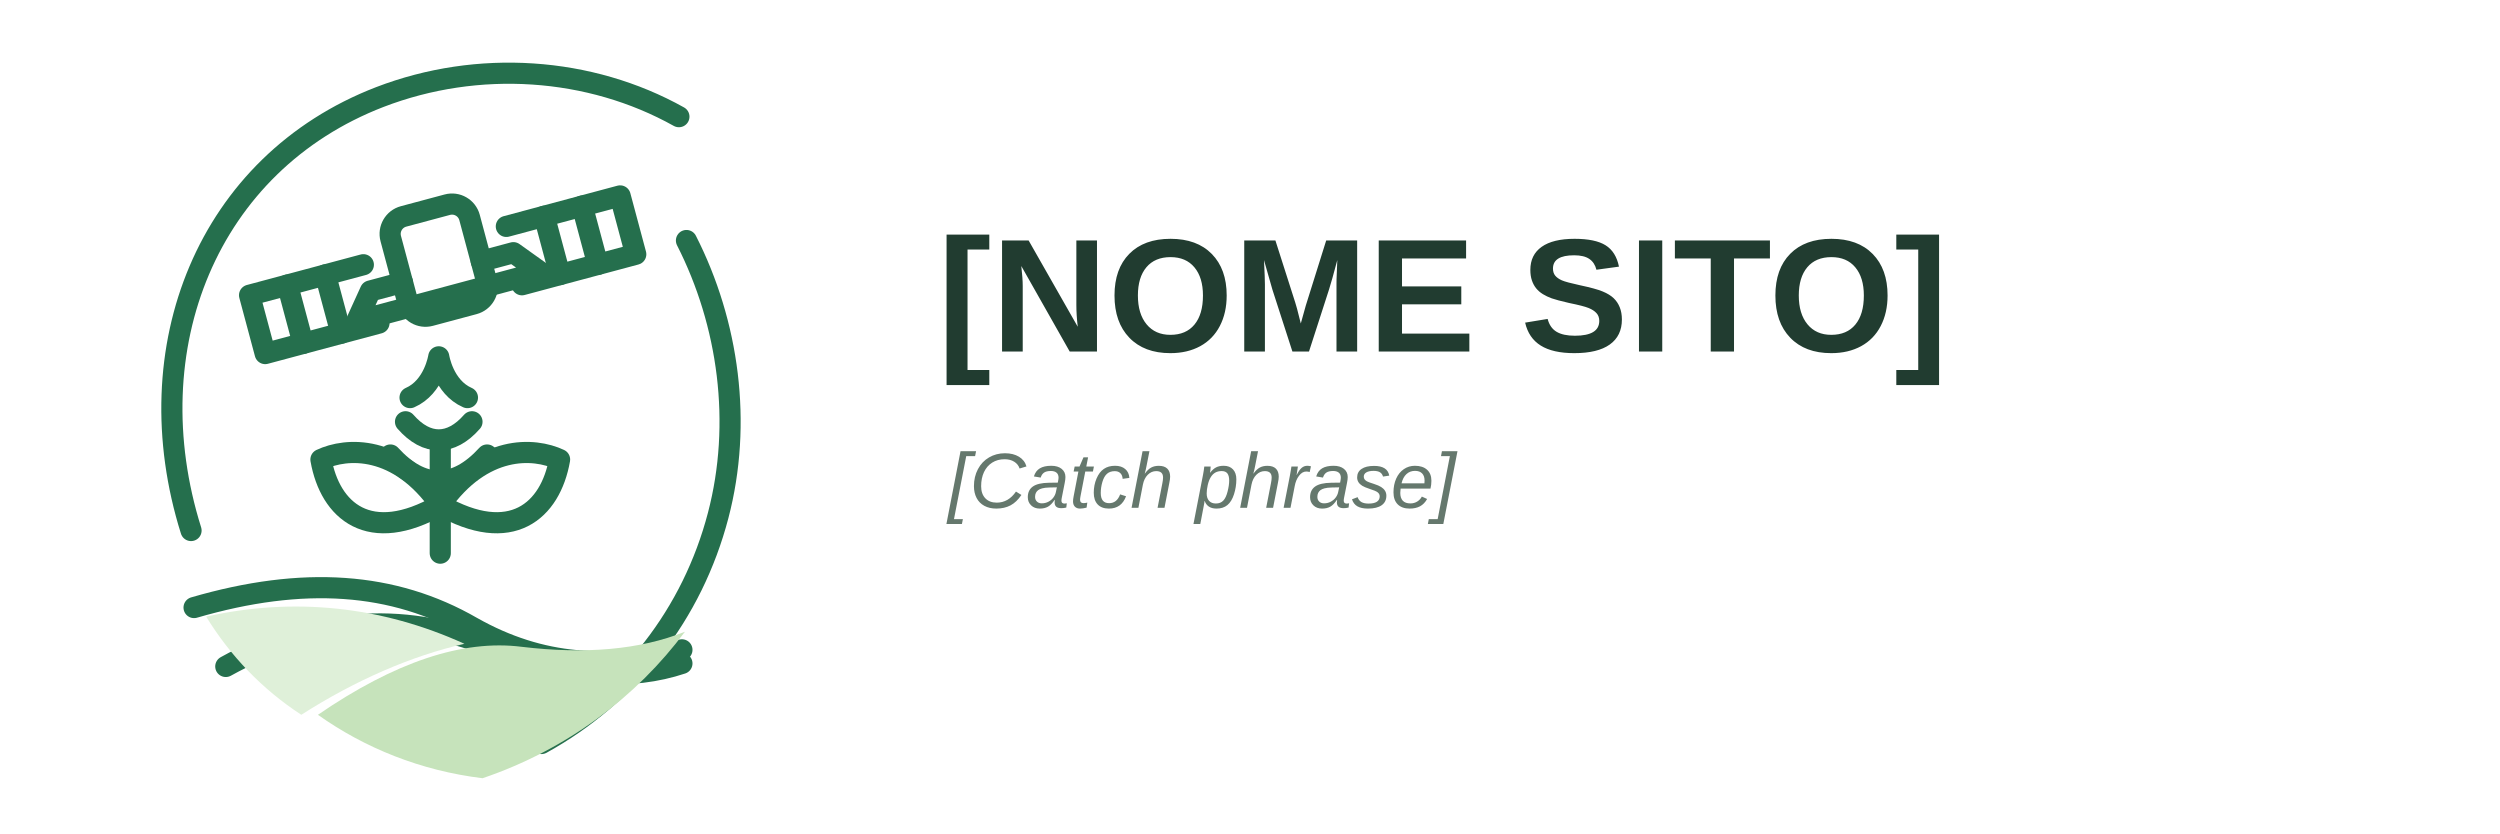
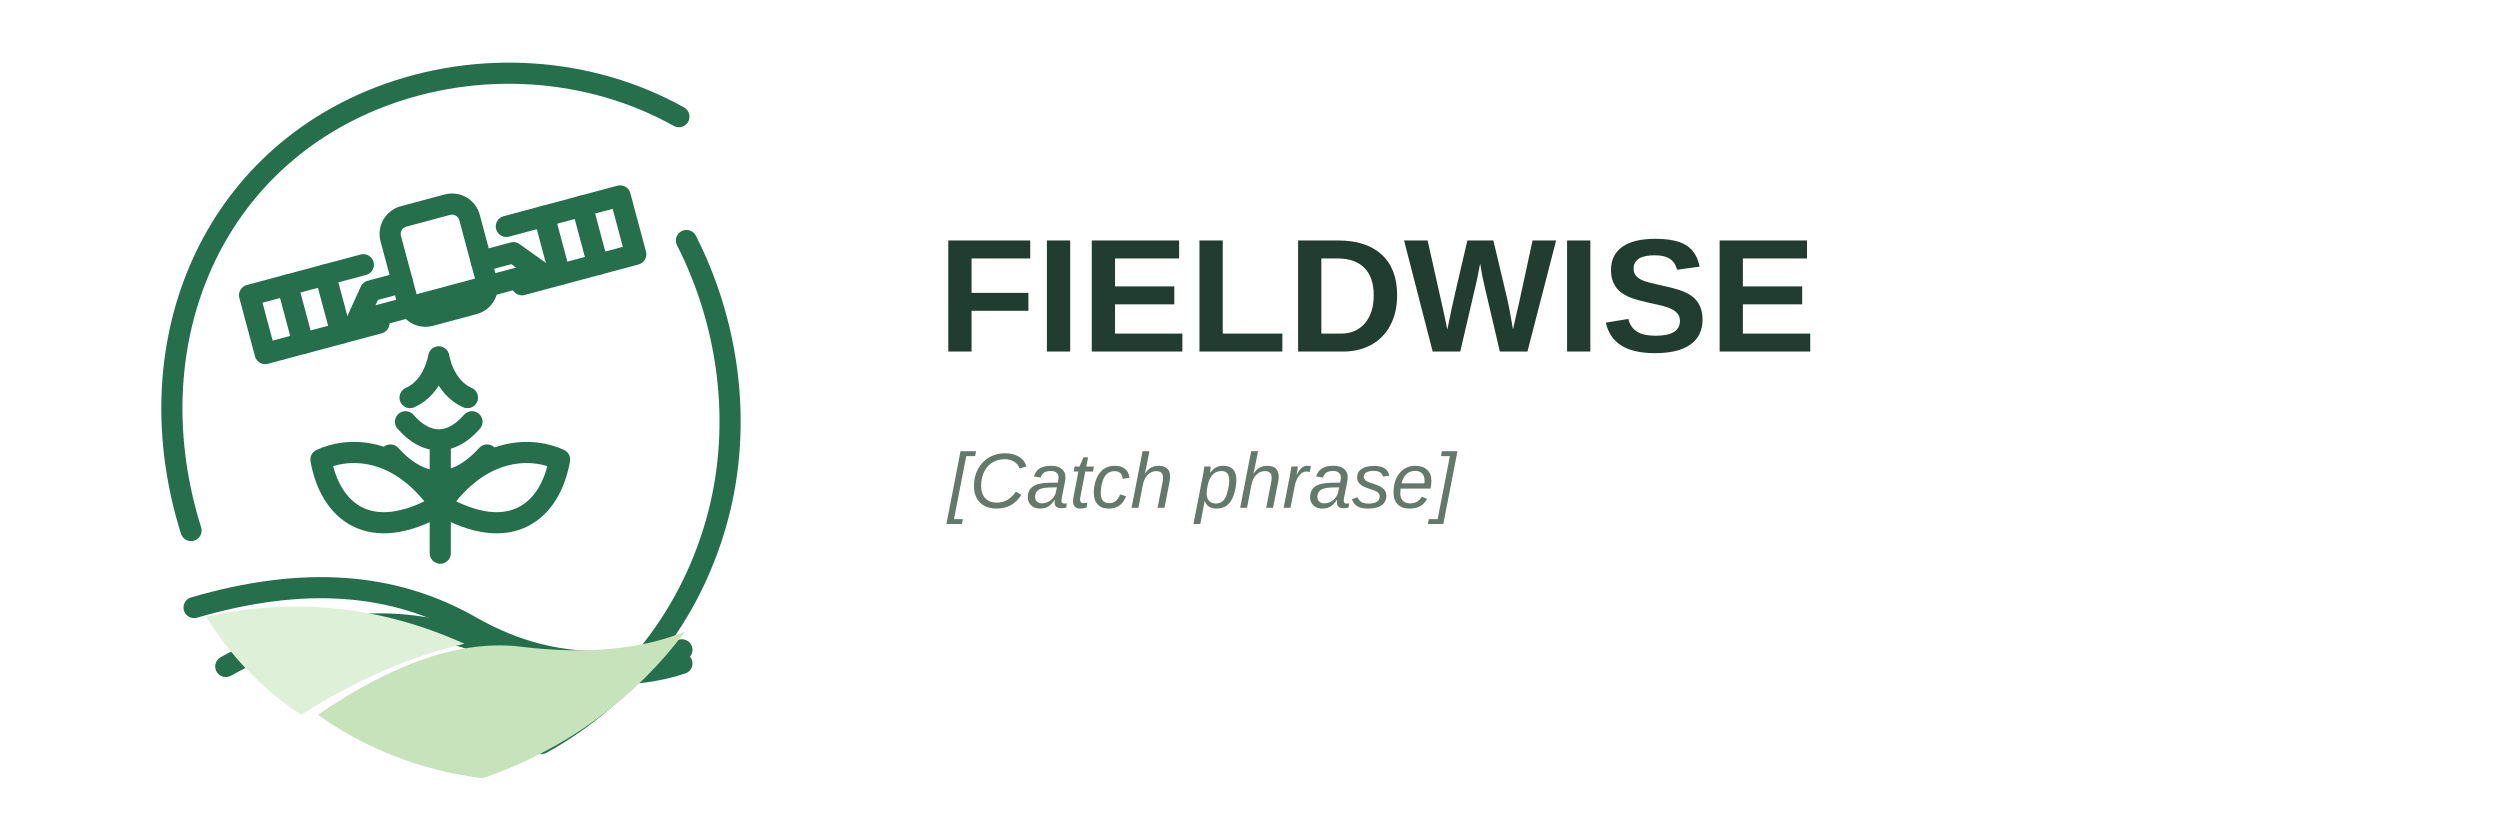
<svg xmlns="http://www.w3.org/2000/svg" viewBox="0 0 960 320" role="img" aria-labelledby="title desc">
  <g transform="translate(20 10) scale(.58)">
    <g fill="none" stroke="#256f4d" stroke-width="14" stroke-linecap="round" stroke-linejoin="round">
      <path d="M92 334C54 213 103 91 217 47c65-25 139-20 198 13" />
      <path d="M420 142c28 55 37 121 21 182-17 65-59 119-117 151" />
      <g transform="translate(256 155) rotate(-15)">
        <rect x="-27" y="-34" width="54" height="68" rx="12" />
        <path d="M-27 8h-22l-14 17h126L49 8H27" />
        <path d="M-49-10h-78v40h78M49-10h78v40H49" />
        <path d="M-101-10v40M-75-10v40M75-10v40M101-10v40" />
      </g>
      <path d="M256 219c0 0-3 20-19 27M256 219c0 0 3 20 19 27" />
      <path d="M234 262c14 16 30 16 44 0" />
      <path d="M224 284c21 23 43 23 64 0" />
      <path d="M257 349v-71" />
      <path d="M257 317c-28-40-62-38-79-30 6 34 32 57 79 30Z" />
      <path d="M257 317c28-40 62-38 79-30-6 34-32 57-79 30Z" />
      <path d="M94 385c72-21 132-17 184 13 46 26 91 28 139 15" />
      <path d="M115 424c56-31 115-38 176-13 51 21 93 22 126 11" />
    </g>
    <path d="M102 391c58-13 116-7 171 18-35 8-72 24-108 47-26-17-47-39-63-65Z" fill="#dff0d9" />
    <path d="M176 456c51-35 96-50 135-45 42 5 78 2 108-10-32 43-78 78-134 97-41-5-78-20-109-42Z" fill="#c6e3bb" />
  </g>
-   <text x="360" y="135" fill="#213c30" font-family="Arial, Helvetica, sans-serif" font-size="62" font-weight="700">[NOME SITO]</text>
+   <text x="360" y="135" fill="#213c30" font-family="Arial, Helvetica, sans-serif" font-size="62" font-weight="700">FIELDWISE</text>
  <text x="364" y="195" fill="#65786d" font-family="Arial, Helvetica, sans-serif" font-size="30" font-style="italic">[Catch phrase]</text>
</svg>
